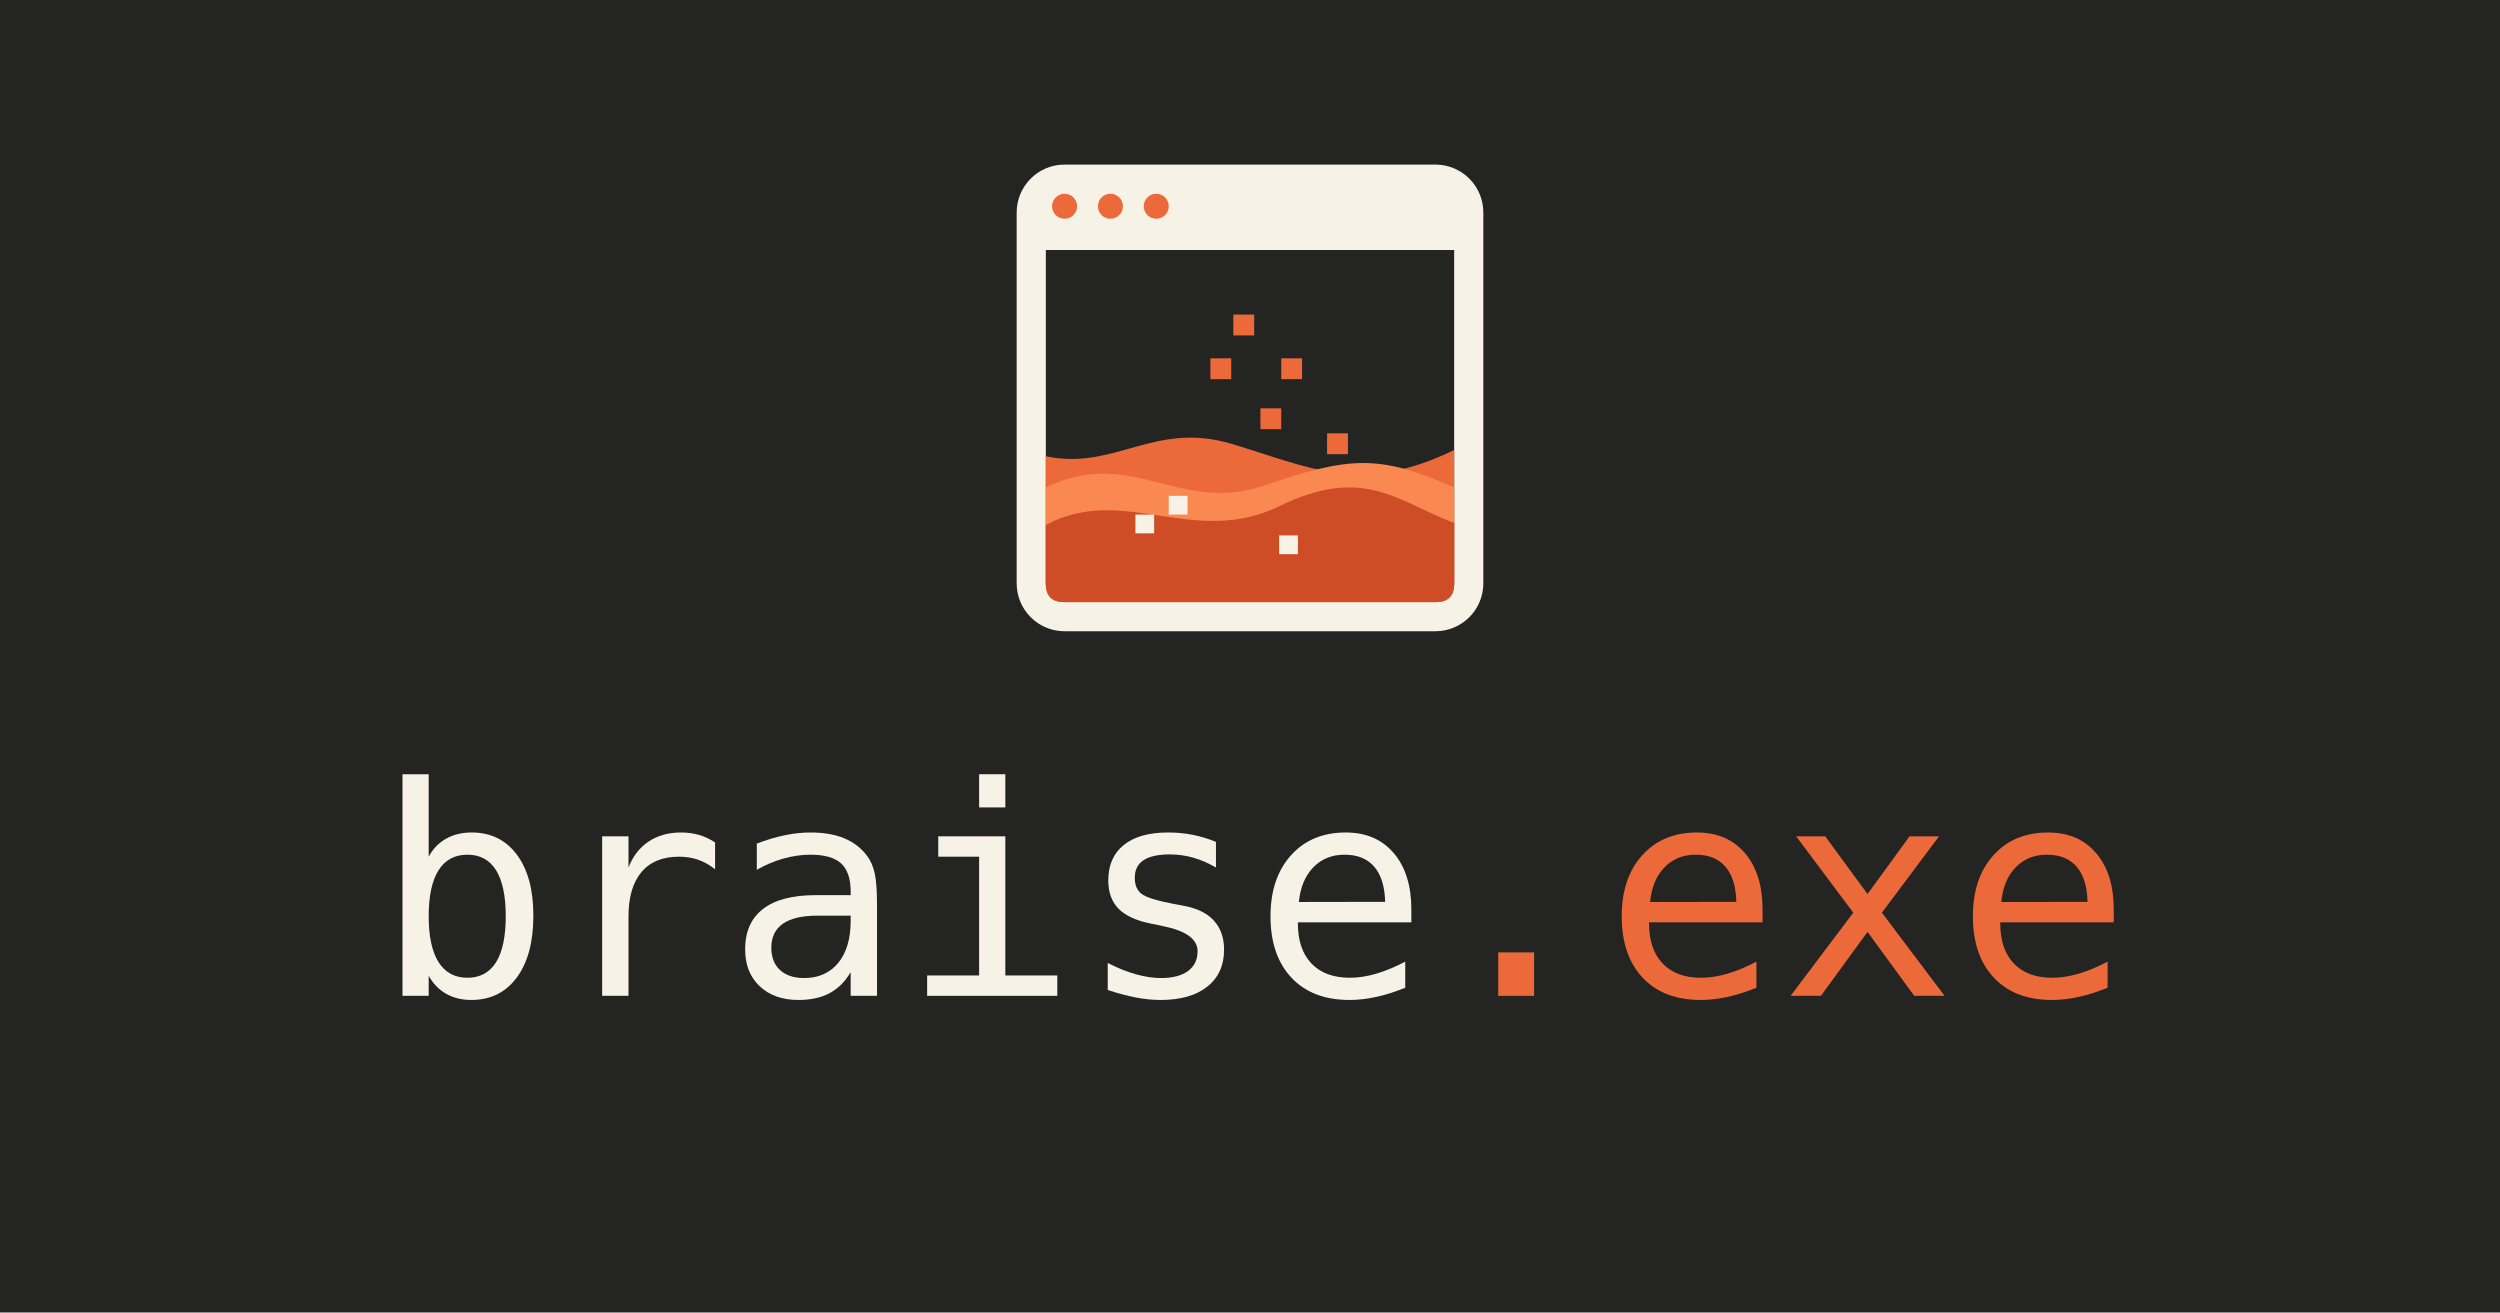
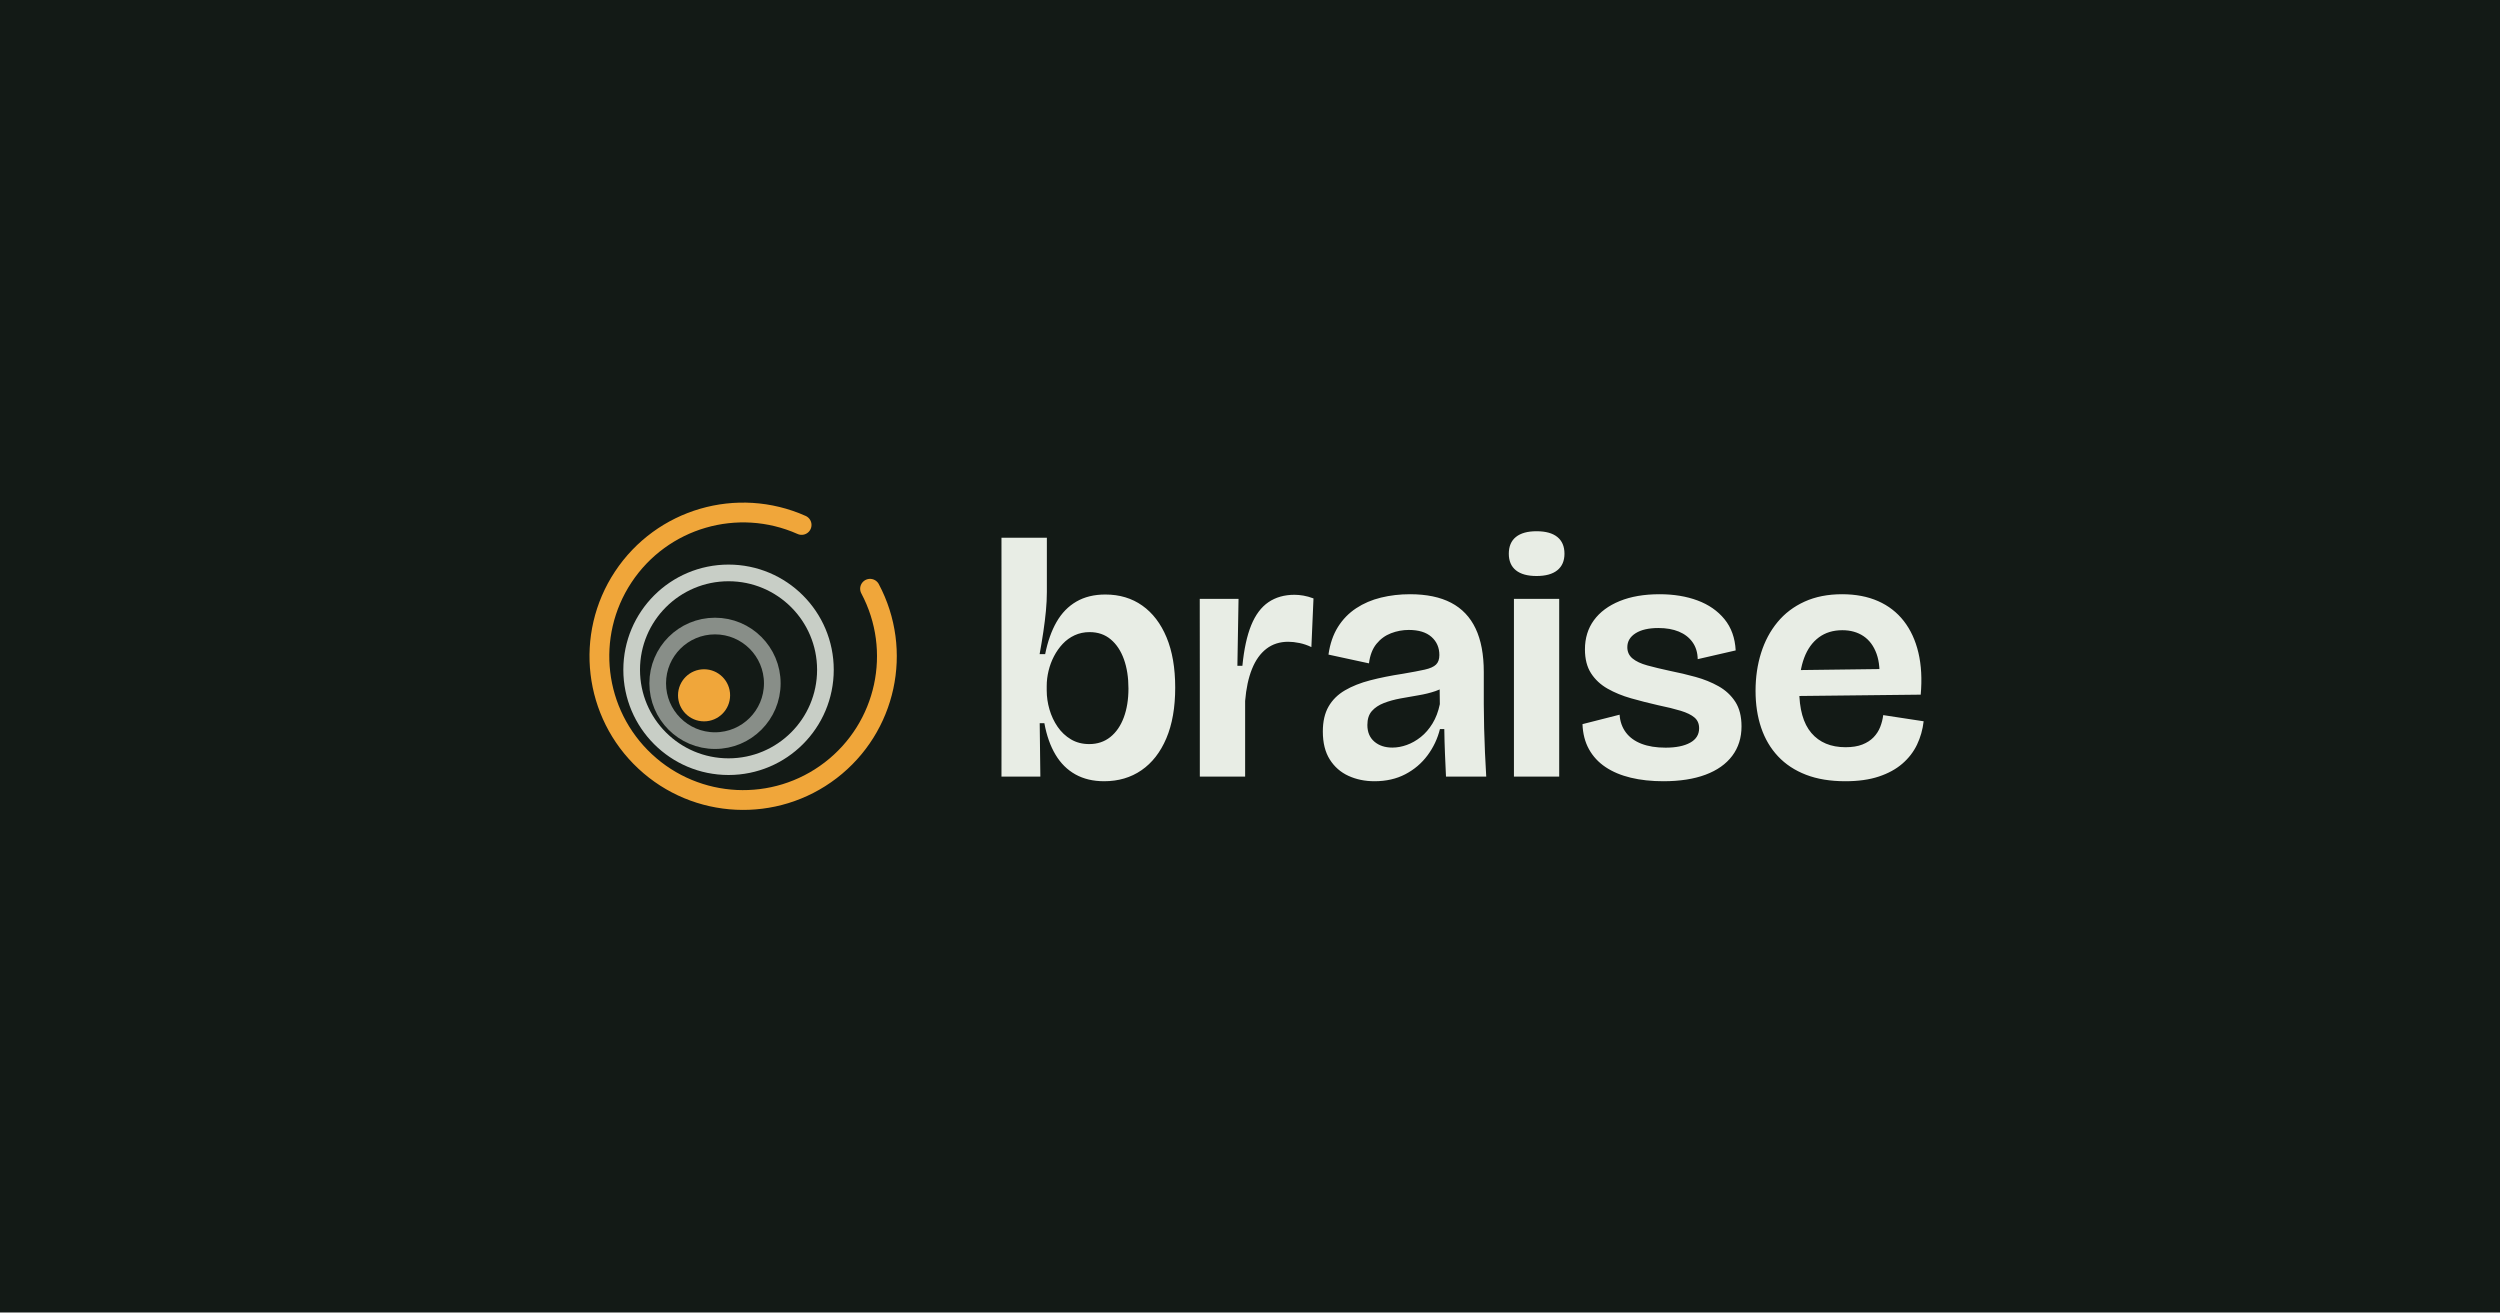
- <svg xmlns="http://www.w3.org/2000/svg" width="1200" height="630" viewBox="0 0 1200 630" role="img" aria-label="braise.exe logo">
-   <rect width="1200" height="630" fill="#242423" />
-   <g transform="translate(472 63)">
-     <rect x="16" y="16" width="224" height="224" rx="23" fill="#F7F2E6" />
-     <path d="M30 57 H226 V217 Q226 226 217 226 H39 Q30 226 30 217 Z" fill="#242423" />
-     <circle cx="39" cy="36" r="6" fill="#EC693A" />
-     <circle cx="61" cy="36" r="6" fill="#EC693A" />
-     <circle cx="83" cy="36" r="6" fill="#EC693A" />
-     <path d="M30 156 C63 163 82 139 119 150 S181 175 226 153 V217 Q226 226 217 226 H39 Q30 226 30 217 Z" fill="#EC693A" />
-     <path d="M30 171 C71 151 94 184 135 170 S190 155 226 171 V217 Q226 226 217 226 H39 Q30 226 30 217 Z" fill="#FA8851" />
-     <path d="M30 189 C67 169 101 200 142 180 S199 178 226 188 V217 Q226 226 217 226 H39 Q30 226 30 217 Z" fill="#CE4D27" />
-     <rect x="120" y="88" width="10" height="10" fill="#EC693A" />
-     <rect x="109" y="109" width="10" height="10" fill="#EC693A" />
-     <rect x="143" y="109" width="10" height="10" fill="#EC693A" />
-     <rect x="133" y="133" width="10" height="10" fill="#EC693A" />
-     <rect x="165" y="145" width="10" height="10" fill="#EC693A" />
-     <rect x="73" y="184" width="9" height="9" fill="#F7F2E6" />
-     <rect x="89" y="175" width="9" height="9" fill="#F7F2E6" />
-     <rect x="142" y="194" width="9" height="9" fill="#F7F2E6" />
+ <svg xmlns="http://www.w3.org/2000/svg" width="1200" height="630" viewBox="0 0 1200.00 630.00" role="img" aria-label="braise">
+   <rect width="1200" height="630" fill="#131a16" />
+   <g transform="translate(276.7 235) scale(2.5)">
+     <circle cx="24.5" cy="39.5" r="5" fill="#f0a63a" />
+     <circle cx="26.6" cy="37.2" r="11" fill="none" stroke="#e8ede5" stroke-width="3.2" opacity=".55" />
+     <circle cx="29.2" cy="34.6" r="18.6" fill="none" stroke="#e8ede5" stroke-width="3.2" opacity=".85" />
+     <path d="M56.37 19.04A27.6 27.6 0 1 1 43.23 6.79" fill="none" stroke="#f0a63a" stroke-width="3.8" stroke-linecap="round" />
  </g>
-   <path fill="#F7F2E6" transform="translate(180.000 478) scale(0.068359 -0.068359)" d="M918 559Q918 773 850.0 882.0Q782 991 649 991Q515 991 446.0 881.5Q377 772 377 559Q377 347 446.0 237.0Q515 127 649 127Q782 127 850.0 236.0Q918 345 918 559ZM377 977Q421 1059 498.5 1103.0Q576 1147 678 1147Q880 1147 996.0 991.5Q1112 836 1112 563Q1112 286 995.5 128.5Q879 -29 676 -29Q576 -29 499.5 14.5Q423 58 377 141V0H193V1556H377Z" />
-   <path fill="#F7F2E6" transform="translate(264.287 478) scale(0.068359 -0.068359)" d="M1155 889Q1096 935 1035.0 956.0Q974 977 901 977Q729 977 638.0 869.0Q547 761 547 557V0H362V1120H547V901Q593 1020 688.5 1083.5Q784 1147 915 1147Q983 1147 1042.0 1130.0Q1101 1113 1155 1077Z" />
-   <path fill="#F7F2E6" transform="translate(348.574 478) scale(0.068359 -0.068359)" d="M702 563H641Q480 563 398.5 506.5Q317 450 317 338Q317 237 378.0 181.0Q439 125 547 125Q699 125 786.0 230.5Q873 336 874 522V563ZM1059 639V0H874V166Q815 66 725.5 18.5Q636 -29 508 -29Q337 -29 235.0 67.5Q133 164 133 326Q133 513 258.5 610.0Q384 707 627 707H874V736Q873 870 806.0 930.5Q739 991 592 991Q498 991 402.0 964.0Q306 937 215 885V1069Q317 1108 410.5 1127.5Q504 1147 592 1147Q731 1147 829.5 1106.0Q928 1065 989 983Q1027 933 1043.0 859.5Q1059 786 1059 639Z" />
-   <path fill="#F7F2E6" transform="translate(432.861 478) scale(0.068359 -0.068359)" d="M256 1120H727V143H1092V0H178V143H543V977H256ZM543 1556H727V1323H543Z" />
-   <path fill="#F7F2E6" transform="translate(517.148 478) scale(0.068359 -0.068359)" d="M973 1081V901Q894 947 814.0 970.0Q734 993 651 993Q526 993 464.5 952.5Q403 912 403 829Q403 754 449.0 717.0Q495 680 678 645L752 631Q889 605 959.5 527.0Q1030 449 1030 324Q1030 158 912.0 64.5Q794 -29 584 -29Q501 -29 410.0 -11.5Q319 6 213 41V231Q316 178 410.0 151.5Q504 125 588 125Q710 125 777.0 174.5Q844 224 844 313Q844 441 599 490L591 492L522 506Q363 537 290.0 610.5Q217 684 217 811Q217 972 326.0 1059.5Q435 1147 637 1147Q727 1147 810.0 1130.5Q893 1114 973 1081Z" />
-   <path fill="#F7F2E6" transform="translate(601.436 478) scale(0.068359 -0.068359)" d="M1112 606V516H315V510Q315 327 410.5 227.0Q506 127 680 127Q768 127 864.0 155.0Q960 183 1069 240V57Q964 14 866.5 -7.5Q769 -29 678 -29Q417 -29 270.0 127.5Q123 284 123 559Q123 827 267.0 987.0Q411 1147 651 1147Q865 1147 988.5 1002.0Q1112 857 1112 606ZM928 660Q924 822 851.5 906.5Q779 991 643 991Q510 991 424.0 903.0Q338 815 322 659Z" />
-   <path fill="#EC693A" transform="translate(685.723 478) scale(0.068359 -0.068359)" d="M489 305H741V0H489Z" />
-   <path fill="#EC693A" transform="translate(770.010 478) scale(0.068359 -0.068359)" d="M1112 606V516H315V510Q315 327 410.5 227.0Q506 127 680 127Q768 127 864.0 155.0Q960 183 1069 240V57Q964 14 866.5 -7.5Q769 -29 678 -29Q417 -29 270.0 127.5Q123 284 123 559Q123 827 267.0 987.0Q411 1147 651 1147Q865 1147 988.5 1002.0Q1112 857 1112 606ZM928 660Q924 822 851.5 906.5Q779 991 643 991Q510 991 424.0 903.0Q338 815 322 659Z" />
-   <path fill="#EC693A" transform="translate(854.297 478) scale(0.068359 -0.068359)" d="M1118 1120 717 584 1157 0H944L616 449L289 0H76L516 584L115 1120H319L616 715L911 1120Z" />
-   <path fill="#EC693A" transform="translate(938.584 478) scale(0.068359 -0.068359)" d="M1112 606V516H315V510Q315 327 410.5 227.0Q506 127 680 127Q768 127 864.0 155.0Q960 183 1069 240V57Q964 14 866.5 -7.5Q769 -29 678 -29Q417 -29 270.0 127.5Q123 284 123 559Q123 827 267.0 987.0Q411 1147 651 1147Q865 1147 988.5 1002.0Q1112 857 1112 606ZM928 660Q924 822 851.5 906.5Q779 991 643 991Q510 991 424.0 903.0Q338 815 322 659Z" />
+   <g transform="translate(480.7 255)">
+     <g transform="scale(0.16297) translate(-56.8 722.7)">
+       <path d="M359.209 13.581Q310.895 13.581 274.914 -6.362Q238.933 -26.305 216.033 -64.567Q193.133 -102.829 183.2 -157.324H169.457L171.362 0.0H56.837L57.066 -236.17L56.837 -703.581H190.533V-543.438Q190.533 -517.733 187.747 -488.257Q184.962 -458.781 180.195 -426.847Q175.428 -394.914 169.2 -360.8H185.514Q196.647 -416.438 219.114 -455.59Q241.581 -494.743 277.466 -515.552Q313.352 -536.362 362.704 -536.362Q425.438 -536.362 471.509 -503.81Q517.58 -471.257 543.066 -410.134Q568.552 -349.01 568.552 -262.162Q568.552 -174.19 542.356 -112.657Q516.161 -51.124 469.156 -18.771Q422.152 13.581 359.209 13.581ZM315.39 -95.838Q351.409 -95.838 377.342 -116.519Q403.275 -137.2 417.056 -174.176Q430.837 -211.152 430.837 -259.562Q430.837 -308.352 417.485 -345.609Q404.132 -382.866 378.637 -404.247Q353.142 -425.628 316.495 -425.628Q292.476 -425.628 272.395 -416.362Q252.314 -407.095 237.224 -390.995Q222.133 -374.895 211.543 -354.548Q200.952 -334.2 195.524 -311.576Q190.095 -288.952 190.095 -267.105V-253.857Q190.095 -225.848 198.233 -197.8Q206.371 -169.752 222.238 -146.705Q238.104 -123.657 261.495 -109.748Q284.885 -95.838 315.39 -95.838Z M641.066 0.0V-263.61L640.837 -523.505H755.086L751.695 -326.495H766.438Q773.619 -399.905 792.395 -445.909Q811.171 -491.914 843.118 -513.729Q875.066 -535.543 919.913 -535.543Q932.237 -535.543 946.156 -533.171Q960.076 -530.8 975.838 -524.866L969.628 -381.514Q952.39 -389.866 934.495 -393.528Q916.599 -397.19 901.523 -397.19Q863.999 -397.19 837.161 -376.561Q810.323 -355.933 794.671 -316.952Q779.019 -277.971 774.486 -222.866V0.0Z M1155.523 13.581Q1113.428 13.581 1078.857 -2.229Q1044.285 -18.038 1023.819 -50.471Q1003.352 -82.905 1003.352 -132.781Q1003.352 -176.981 1020.162 -206.319Q1036.971 -235.657 1068.4 -254.062Q1099.828 -272.467 1143.028 -283.681Q1186.228 -294.895 1238.694 -302.886Q1280.18 -309.914 1303.533 -315.152Q1326.885 -320.391 1336.728 -330.01Q1346.571 -339.629 1346.571 -358.009Q1346.571 -390.895 1323.433 -411.457Q1300.295 -432.019 1256.495 -432.019Q1229.504 -432.019 1204.19 -422.304Q1178.876 -412.59 1161.314 -391.024Q1143.752 -369.457 1139.229 -333.59L1019.952 -359.437Q1026.752 -407.123 1047.866 -440.795Q1068.981 -474.467 1101.519 -495.929Q1134.057 -517.391 1174.681 -527.295Q1215.305 -537.2 1260.133 -537.2Q1333.076 -537.2 1381.143 -512.081Q1429.209 -486.962 1453.309 -436.205Q1477.409 -385.447 1477.409 -308.085V-213.057Q1477.524 -178.609 1478.438 -142.595Q1479.352 -106.581 1480.914 -70.724Q1482.476 -34.867 1484.609 0.0H1366.095Q1364.533 -32.153 1363.085 -67.305Q1361.638 -102.458 1361.104 -140.143H1348.285Q1337.848 -97.848 1311.795 -62.748Q1285.743 -27.648 1246.319 -7.033Q1206.895 13.581 1155.523 13.581ZM1208.238 -85.524Q1228.971 -85.524 1250.586 -93.262Q1272.2 -101 1291.852 -116.629Q1311.505 -132.258 1326.352 -156.491Q1341.2 -180.725 1347.98 -213.401L1347.257 -274.047L1372.085 -273.39Q1357.838 -259.59 1334.843 -251.8Q1311.847 -244.009 1285.114 -239.586Q1258.381 -235.162 1231.7 -230.186Q1205.019 -225.209 1183.019 -216.662Q1161.019 -208.114 1147.776 -193.157Q1134.533 -178.2 1134.533 -152.086Q1134.533 -120.714 1155.052 -103.119Q1175.571 -85.524 1208.238 -85.524Z M1566.218 0.0V-523.505H1699.533V0.0ZM1632.771 -590.876Q1592.921 -590.876 1572.013 -607.687Q1551.104 -624.499 1551.104 -656.537Q1551.104 -689.108 1572.106 -705.921Q1593.108 -722.733 1632.703 -722.733Q1673.159 -722.733 1694.108 -705.781Q1715.057 -688.828 1715.057 -656.453Q1715.057 -624.867 1694.057 -607.871Q1673.057 -590.876 1632.771 -590.876Z M2006.133 13.581Q1953.514 13.581 1910.376 3.195Q1867.238 -7.19 1836.004 -28.095Q1804.771 -49 1787.195 -80.738Q1769.619 -112.477 1768.124 -154.601L1877.391 -182.41Q1879.467 -152.153 1895.876 -130.157Q1912.286 -108.162 1941.876 -96.734Q1971.467 -85.305 2012.847 -85.305Q2058.628 -85.305 2085.128 -99.881Q2111.628 -114.457 2111.628 -142.505Q2111.628 -162.438 2097.971 -174.081Q2084.314 -185.724 2057.5 -193.909Q2030.685 -202.095 1990.752 -210.343Q1949.733 -219.686 1911.323 -230.609Q1872.914 -241.533 1842.104 -259.019Q1811.295 -276.505 1793.323 -304.395Q1775.352 -332.286 1775.352 -374.676Q1775.352 -424.533 1801.804 -460.71Q1828.257 -496.886 1877.666 -517.043Q1927.076 -537.2 1995.076 -537.2Q2057.79 -537.2 2107.076 -518.81Q2156.362 -500.419 2186.367 -463.705Q2216.371 -426.99 2219.343 -371.723L2107.514 -346Q2106.856 -375.609 2092.066 -396.147Q2077.276 -416.685 2051.781 -427.186Q2026.285 -437.686 1991.828 -437.686Q1948.876 -437.686 1924.529 -422.271Q1900.181 -406.857 1900.181 -381.19Q1900.181 -360.667 1915.51 -347.976Q1930.838 -335.286 1959.148 -327.5Q1987.457 -319.714 2026.152 -311.362Q2063.809 -303.905 2100.981 -293.667Q2138.152 -283.429 2168.857 -266.205Q2199.562 -248.981 2218.038 -220.638Q2236.514 -192.295 2236.514 -148.009Q2236.514 -97.638 2209.209 -61.267Q2181.905 -24.895 2130.533 -5.657Q2079.162 13.581 2006.133 13.581Z M2542.314 13.581Q2475.923 13.581 2426.528 -5.462Q2377.133 -24.505 2344.057 -59.757Q2310.981 -95.01 2294.414 -143.886Q2277.847 -192.762 2277.847 -252.543Q2277.847 -312.514 2294.157 -364.343Q2310.466 -416.171 2342.509 -454.976Q2374.552 -493.781 2422.347 -515.491Q2470.142 -537.2 2532.695 -537.2Q2592.809 -537.2 2638.7 -516.976Q2684.59 -496.752 2714.6 -458.162Q2744.609 -419.571 2757.509 -364.971Q2770.409 -310.371 2764.323 -241.419L2362.924 -237.019V-313.248L2677.237 -317.219L2641.418 -274.943Q2646.847 -326.848 2634.337 -361.547Q2621.828 -396.247 2595.828 -413.738Q2569.828 -431.228 2533.381 -431.228Q2492.876 -431.228 2464.324 -410.114Q2435.771 -389 2421.114 -349.928Q2406.457 -310.857 2406.457 -256.429Q2406.457 -170.4 2442.276 -128.505Q2478.095 -86.61 2542.971 -86.61Q2572.381 -86.61 2592.457 -94.553Q2612.533 -102.496 2625.39 -115.805Q2638.247 -129.115 2644.952 -146.129Q2651.656 -163.143 2653.856 -181.172L2772.942 -163.001Q2768.743 -126.267 2753.509 -94.334Q2738.276 -62.401 2710.333 -38.21Q2682.391 -14.019 2640.881 -0.219Q2599.371 13.581 2542.314 13.581Z" fill="#e8ede5" />
+     </g>
+   </g>
</svg>
